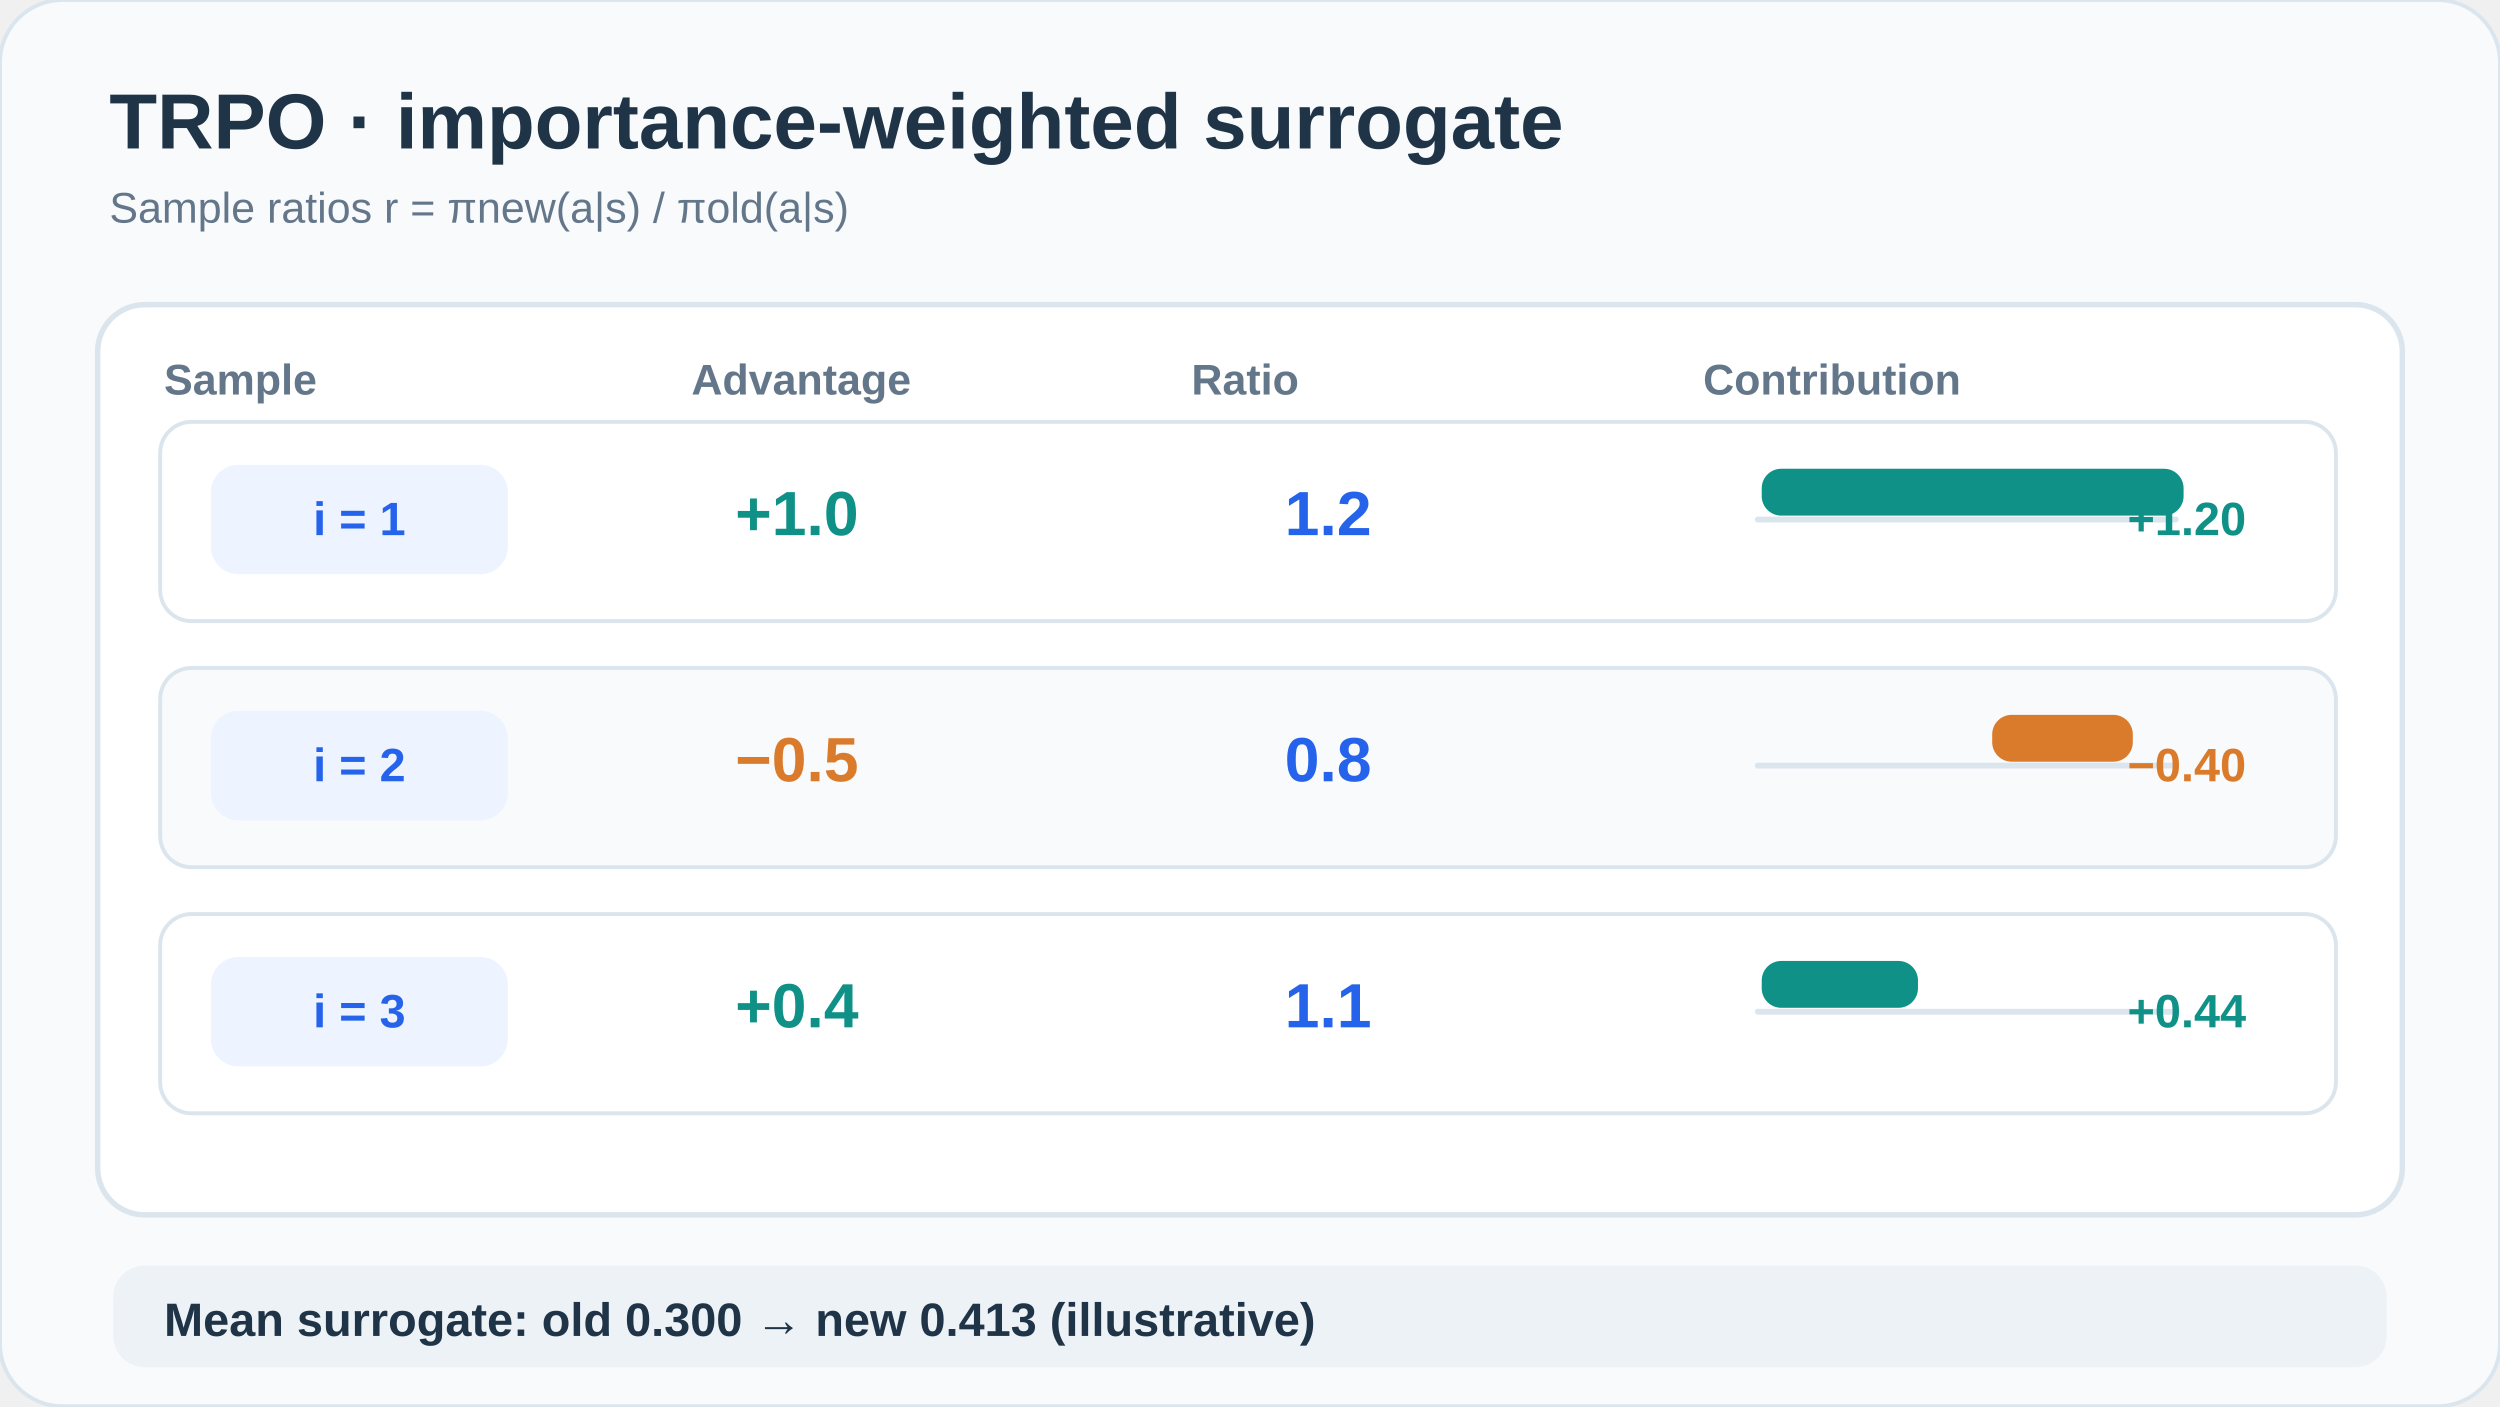
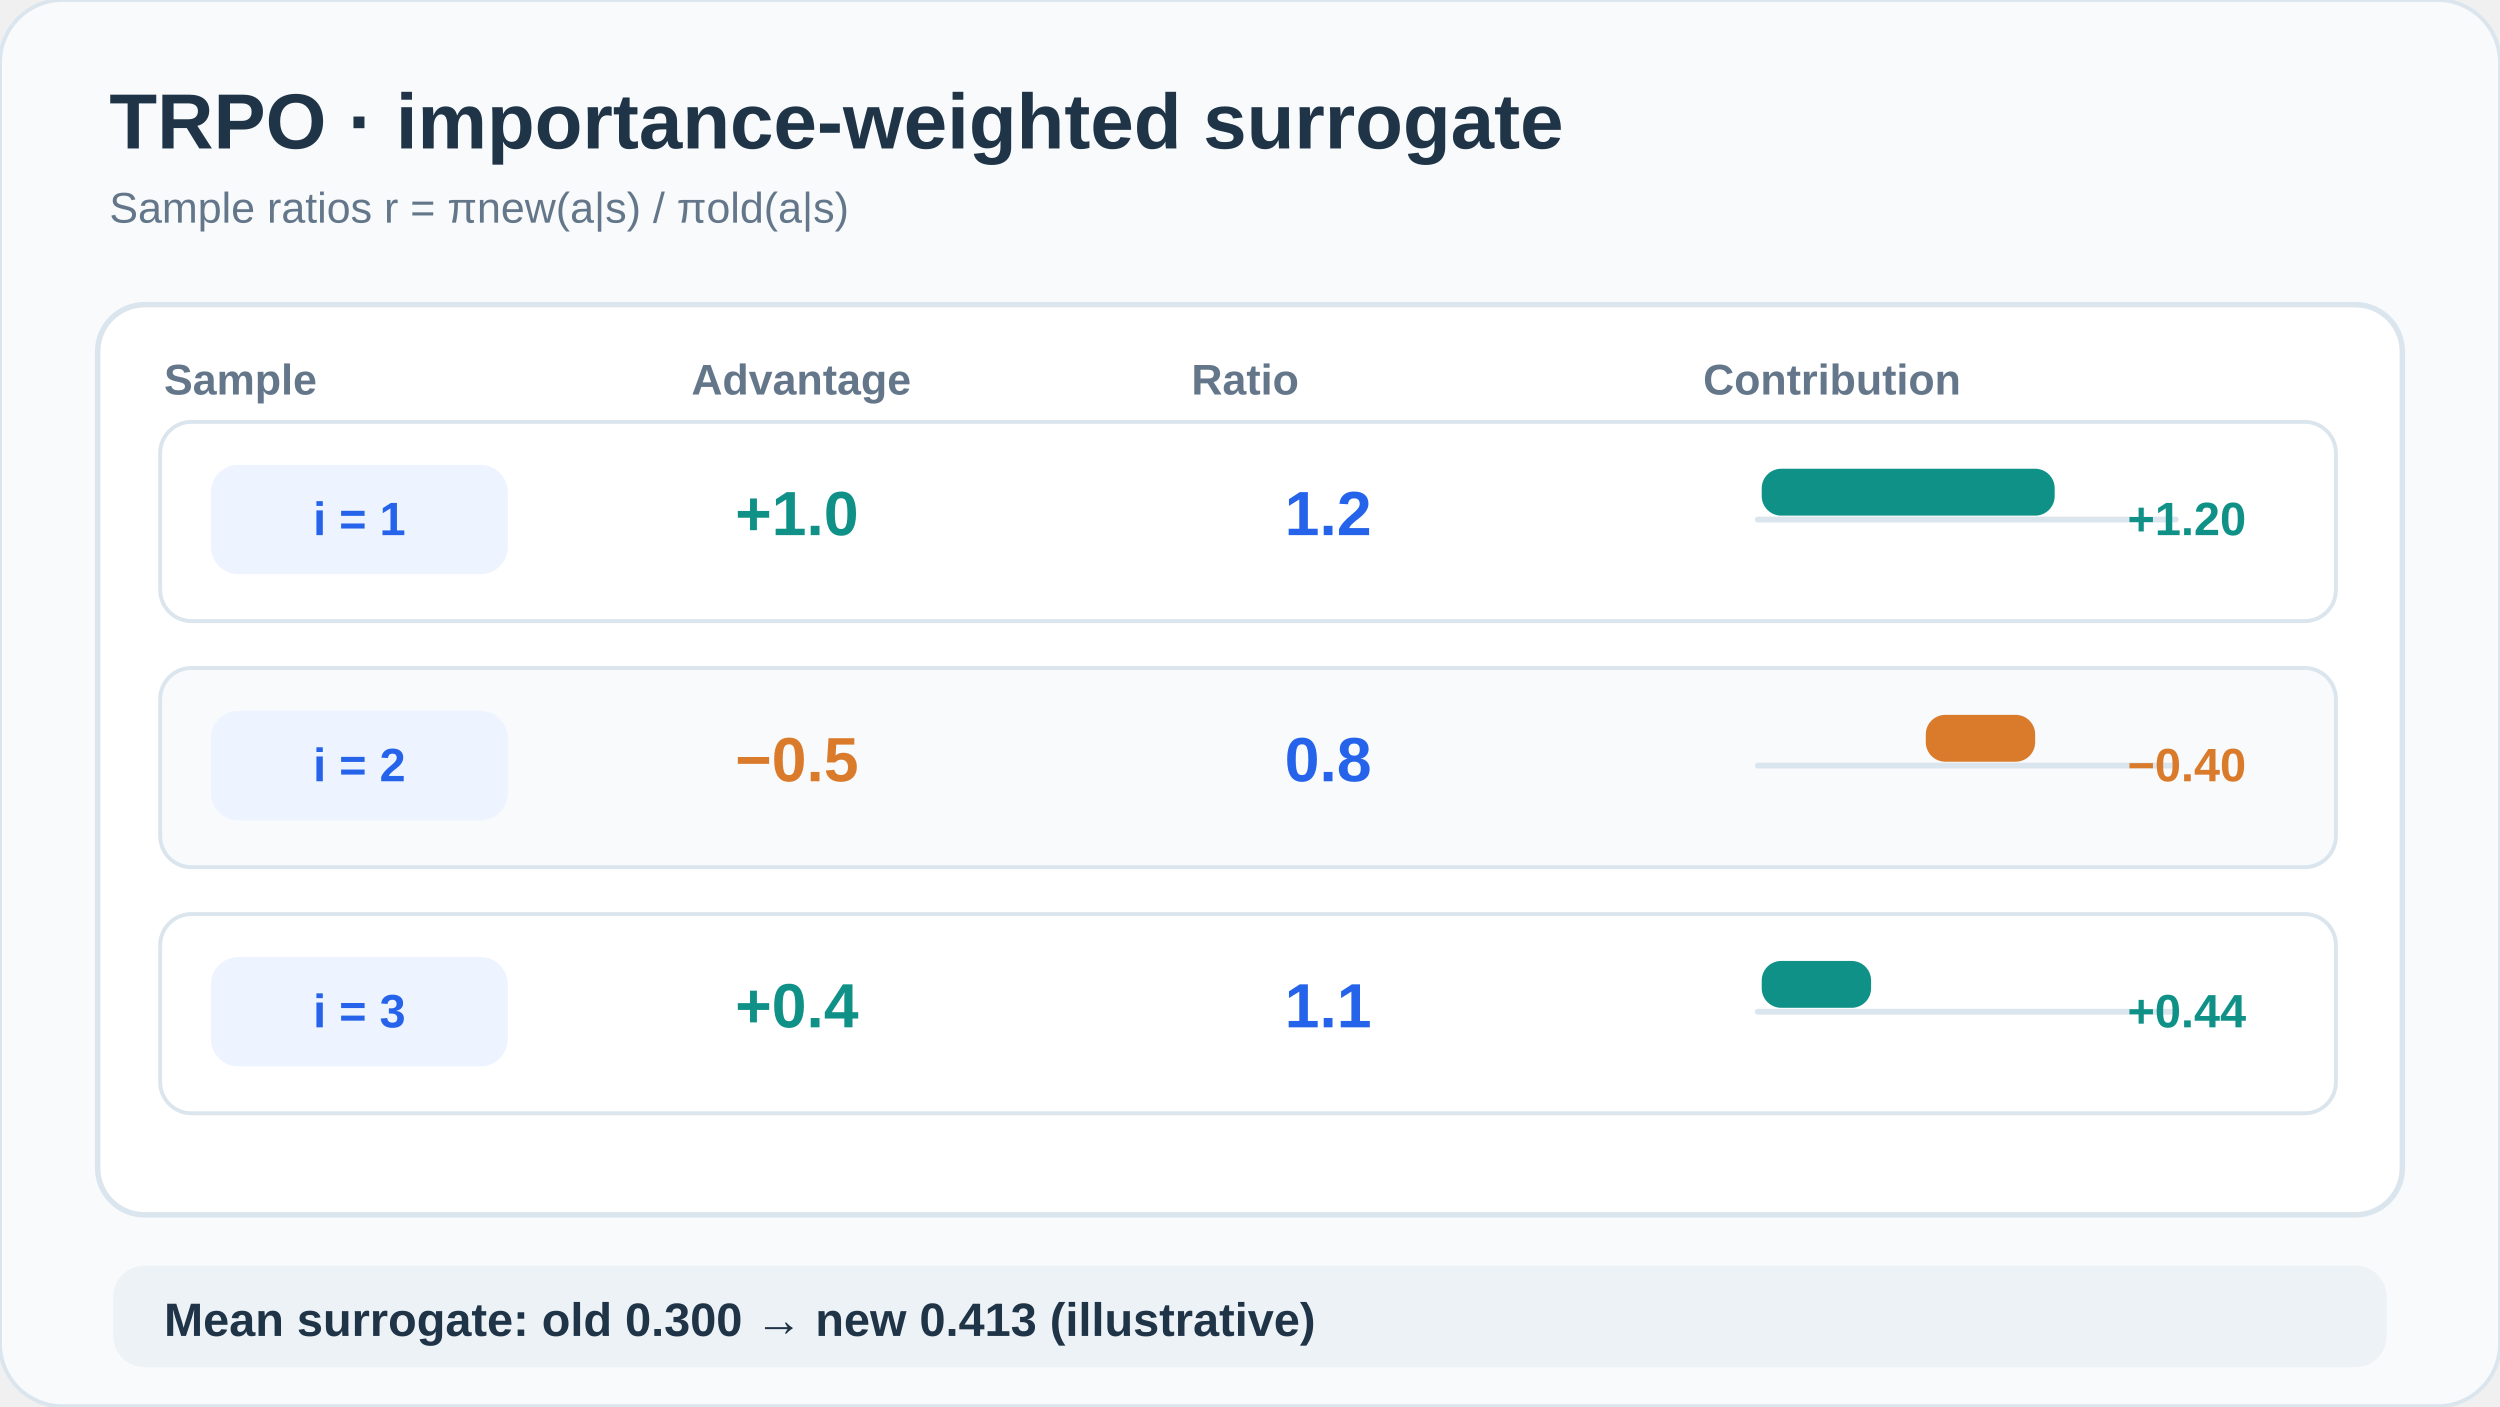
<svg xmlns="http://www.w3.org/2000/svg" width="640" height="360" viewBox="0 0 640 360" role="img" aria-labelledby="title desc">
  <style>@media (prefers-reduced-motion:reduce){.motion{display:none!important}.reduced{display:inline!important}}</style>
  <rect x="0" y="0" width="640" height="360" rx="16" fill="#f8fafc" stroke="#dbe5ed" stroke-width="1" />
  <text x="28" y="38" fill="#203448" font-family="Arial,Helvetica,sans-serif" font-size="20" font-weight="700" text-anchor="start">TRPO · importance-weighted surrogate</text>
  <text x="28" y="57" fill="#64778a" font-family="Arial,Helvetica,sans-serif" font-size="11" font-weight="500" text-anchor="start">Sample ratios r = πnew(a|s) / πold(a|s)</text>
  <rect x="25" y="78" width="590" height="233" rx="12" fill="#ffffff" stroke="#dbe5ed" stroke-width="1.4" />
  <text x="42" y="101" fill="#64778a" font-family="Arial,Helvetica,sans-serif" font-size="11" font-weight="650" text-anchor="start">Sample</text>
  <text x="177" y="101" fill="#64778a" font-family="Arial,Helvetica,sans-serif" font-size="11" font-weight="650" text-anchor="start">Advantage</text>
  <text x="305" y="101" fill="#64778a" font-family="Arial,Helvetica,sans-serif" font-size="11" font-weight="650" text-anchor="start">Ratio</text>
  <text x="436" y="101" fill="#64778a" font-family="Arial,Helvetica,sans-serif" font-size="11" font-weight="650" text-anchor="start">Contribution</text>
  <rect x="41" y="108" width="557" height="51" rx="8" fill="#ffffff" stroke="#dbe5ed" stroke-width="1" />
  <rect x="54" y="119" width="76" height="28" rx="7" fill="#edf4ff" stroke="none" stroke-width="0" />
  <text x="92" y="137" fill="#2563eb" font-family="Arial,Helvetica,sans-serif" font-size="12" font-weight="700" text-anchor="middle">i = 1</text>
  <text x="204" y="137" fill="#0f9187" font-family="Arial,Helvetica,sans-serif" font-size="16" font-weight="700" text-anchor="middle">+1.0</text>
  <text x="340" y="137" fill="#2563eb" font-family="Arial,Helvetica,sans-serif" font-size="16" font-weight="700" text-anchor="middle">1.2</text>
  <path d="M450 133 H557" fill="none" stroke="#dbe5ed" stroke-width="1.5" stroke-linejoin="round" stroke-linecap="round" />
-   <rect x="451" y="120" width="108" height="12" rx="5" fill="#0f9187" stroke="none" stroke-width="0" />
+   <rect x="451" y="120" width="75" height="12" rx="5" fill="#0f9187" stroke="none" stroke-width="0" />
  <text x="575" y="137" fill="#0f9187" font-family="Arial,Helvetica,sans-serif" font-size="12" font-weight="700" text-anchor="end">+1.20</text>
  <rect x="41" y="171" width="557" height="51" rx="8" fill="#f8fafc" stroke="#dbe5ed" stroke-width="1" />
  <rect x="54" y="182" width="76" height="28" rx="7" fill="#edf4ff" stroke="none" stroke-width="0" />
  <text x="92" y="200" fill="#2563eb" font-family="Arial,Helvetica,sans-serif" font-size="12" font-weight="700" text-anchor="middle">i = 2</text>
  <text x="204" y="200" fill="#da7b2c" font-family="Arial,Helvetica,sans-serif" font-size="16" font-weight="700" text-anchor="middle">−0.5</text>
  <text x="340" y="200" fill="#2563eb" font-family="Arial,Helvetica,sans-serif" font-size="16" font-weight="700" text-anchor="middle">0.8</text>
  <path d="M450 196 H557" fill="none" stroke="#dbe5ed" stroke-width="1.5" stroke-linejoin="round" stroke-linecap="round" />
-   <rect x="510" y="183" width="36" height="12" rx="5" fill="#da7b2c" stroke="none" stroke-width="0" />
+   <rect x="493" y="183" width="28" height="12" rx="5" fill="#da7b2c" stroke="none" stroke-width="0" />
  <text x="575" y="200" fill="#da7b2c" font-family="Arial,Helvetica,sans-serif" font-size="12" font-weight="700" text-anchor="end">−0.40</text>
  <rect x="41" y="234" width="557" height="51" rx="8" fill="#ffffff" stroke="#dbe5ed" stroke-width="1" />
  <rect x="54" y="245" width="76" height="28" rx="7" fill="#edf4ff" stroke="none" stroke-width="0" />
  <text x="92" y="263" fill="#2563eb" font-family="Arial,Helvetica,sans-serif" font-size="12" font-weight="700" text-anchor="middle">i = 3</text>
  <text x="204" y="263" fill="#0f9187" font-family="Arial,Helvetica,sans-serif" font-size="16" font-weight="700" text-anchor="middle">+0.4</text>
  <text x="340" y="263" fill="#2563eb" font-family="Arial,Helvetica,sans-serif" font-size="16" font-weight="700" text-anchor="middle">1.1</text>
  <path d="M450 259 H557" fill="none" stroke="#dbe5ed" stroke-width="1.5" stroke-linejoin="round" stroke-linecap="round" />
-   <rect x="451" y="246" width="40" height="12" rx="5" fill="#0f9187" stroke="none" stroke-width="0" />
+   <rect x="451" y="246" width="28" height="12" rx="5" fill="#0f9187" stroke="none" stroke-width="0" />
  <text x="575" y="263" fill="#0f9187" font-family="Arial,Helvetica,sans-serif" font-size="12" font-weight="700" text-anchor="end">+0.44</text>
  <rect x="29" y="324" width="582" height="26" rx="8" fill="#edf2f7" stroke="none" stroke-width="0" />
  <text x="42" y="342" fill="#203448" font-family="Arial,Helvetica,sans-serif" font-size="12" font-weight="650" text-anchor="start">Mean surrogate: old 0.300 → new 0.413 (illustrative)</text>
</svg>
